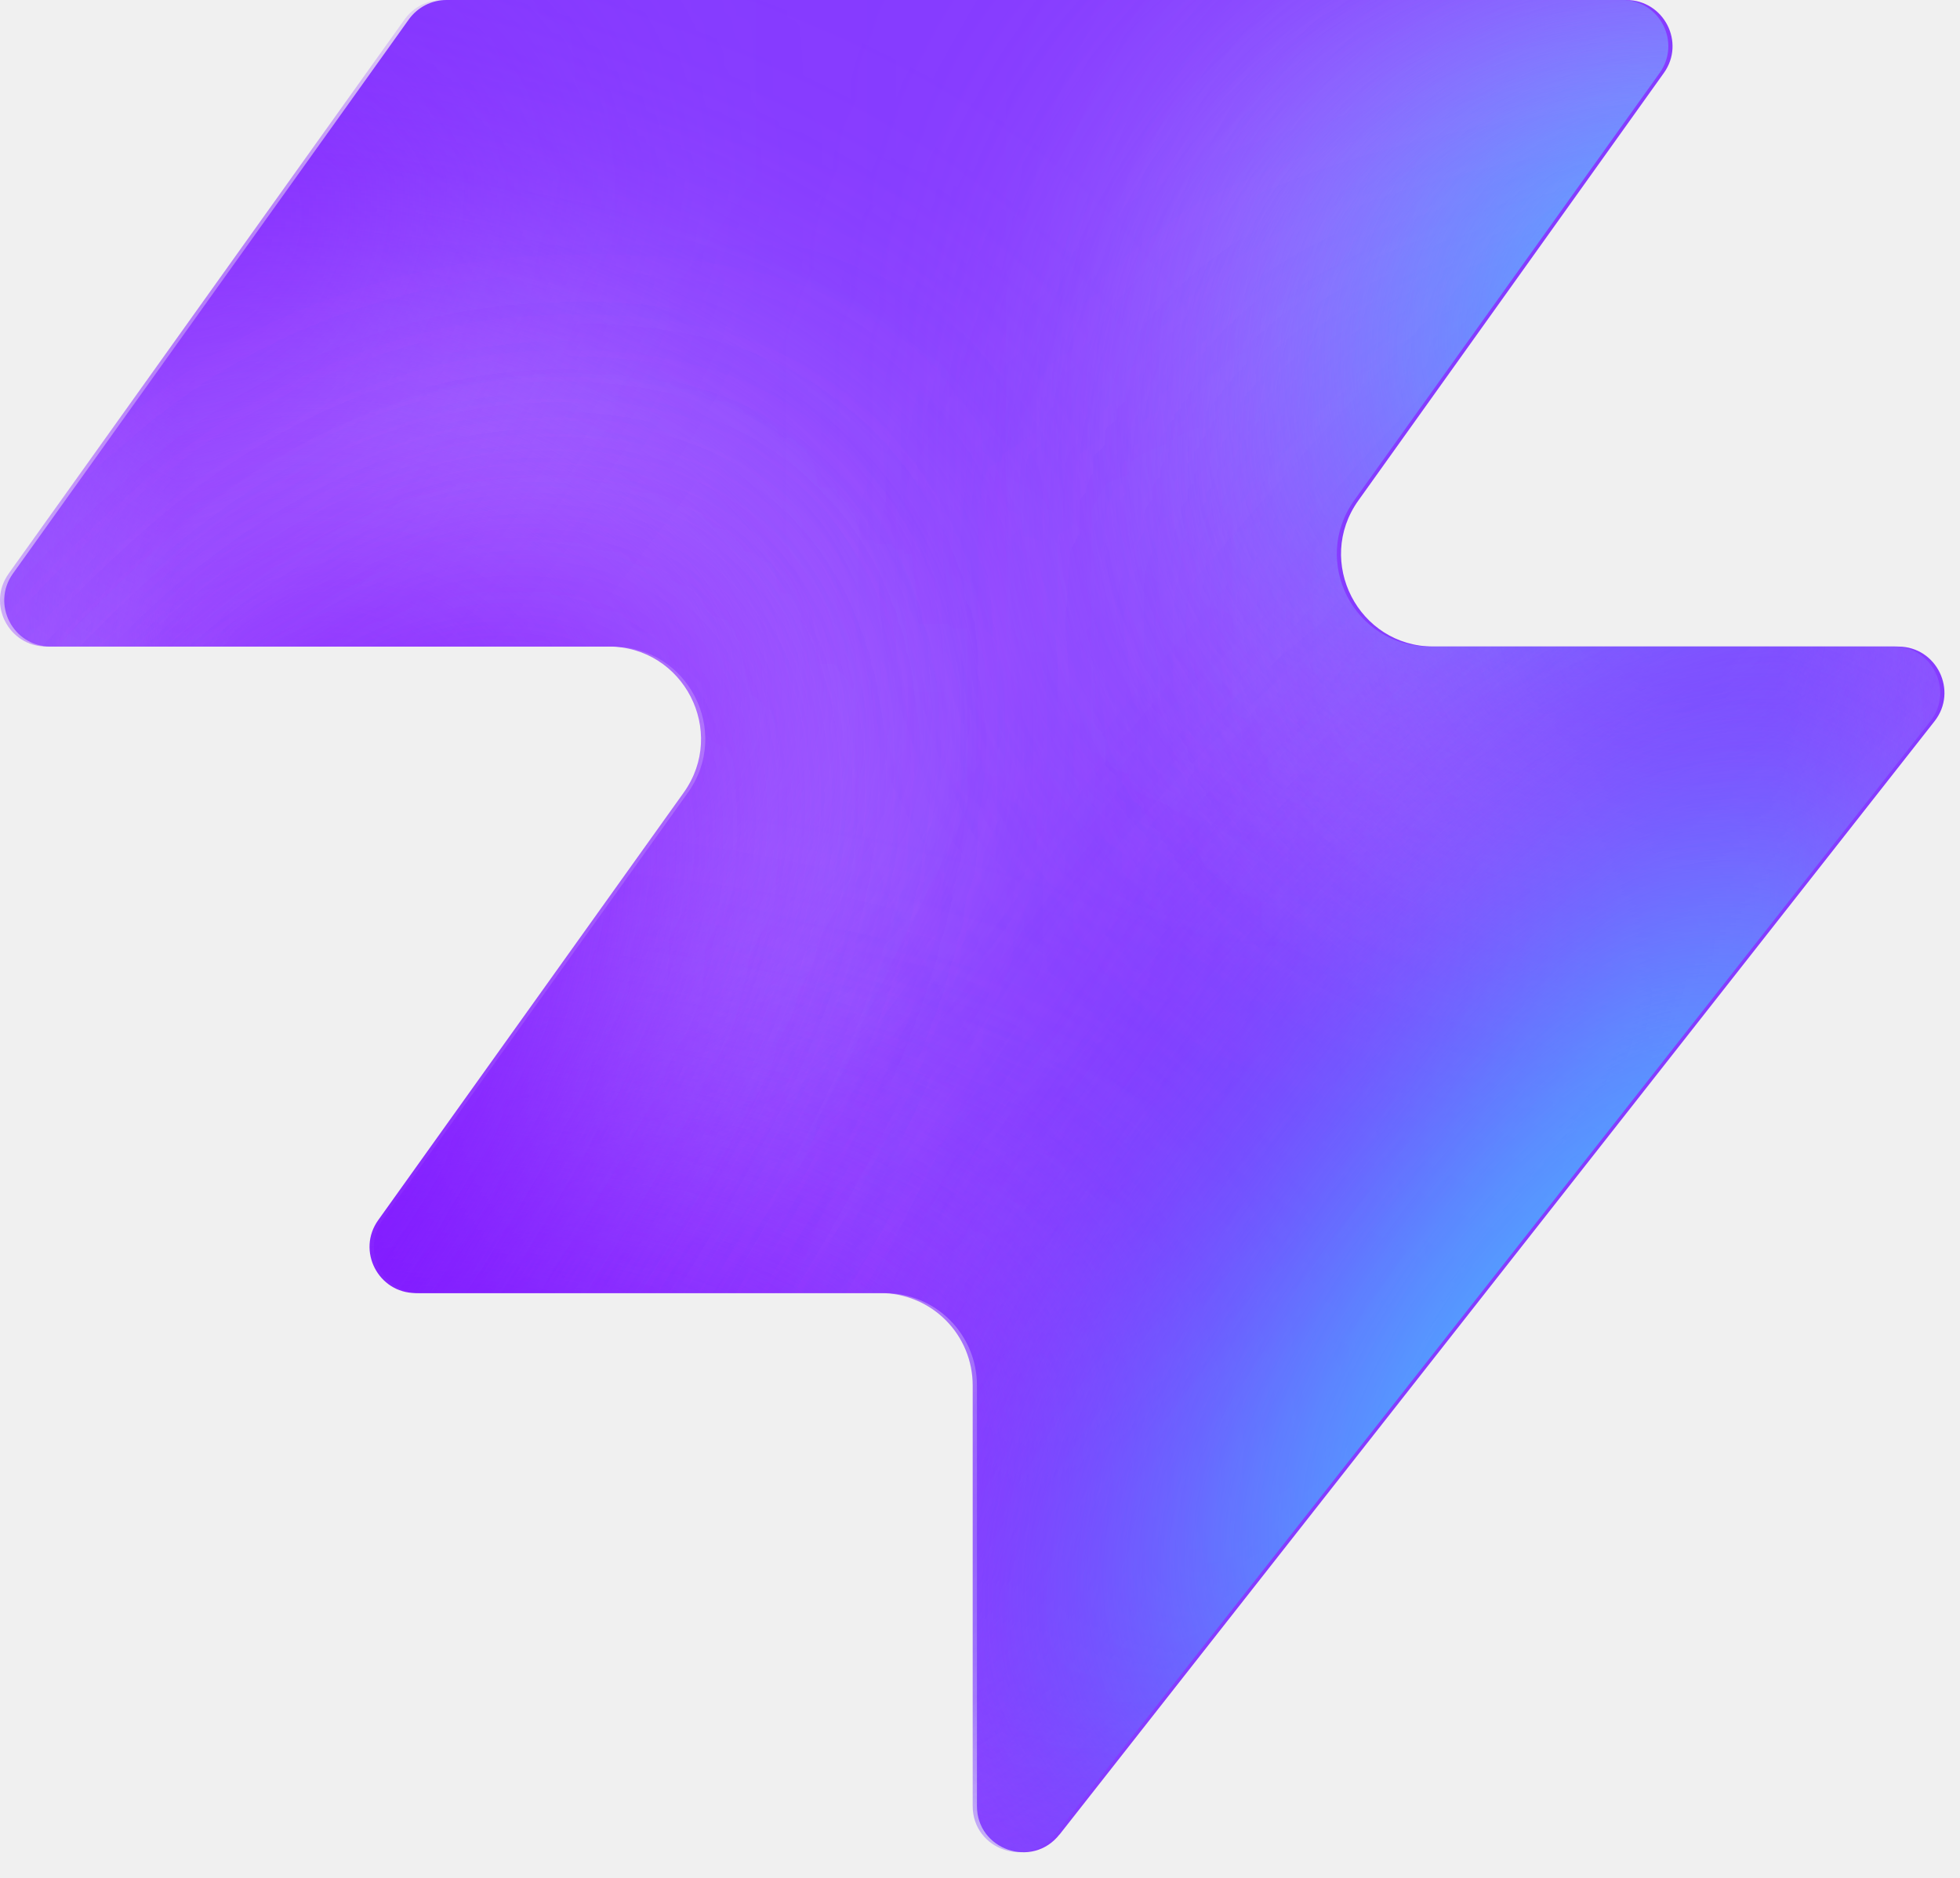
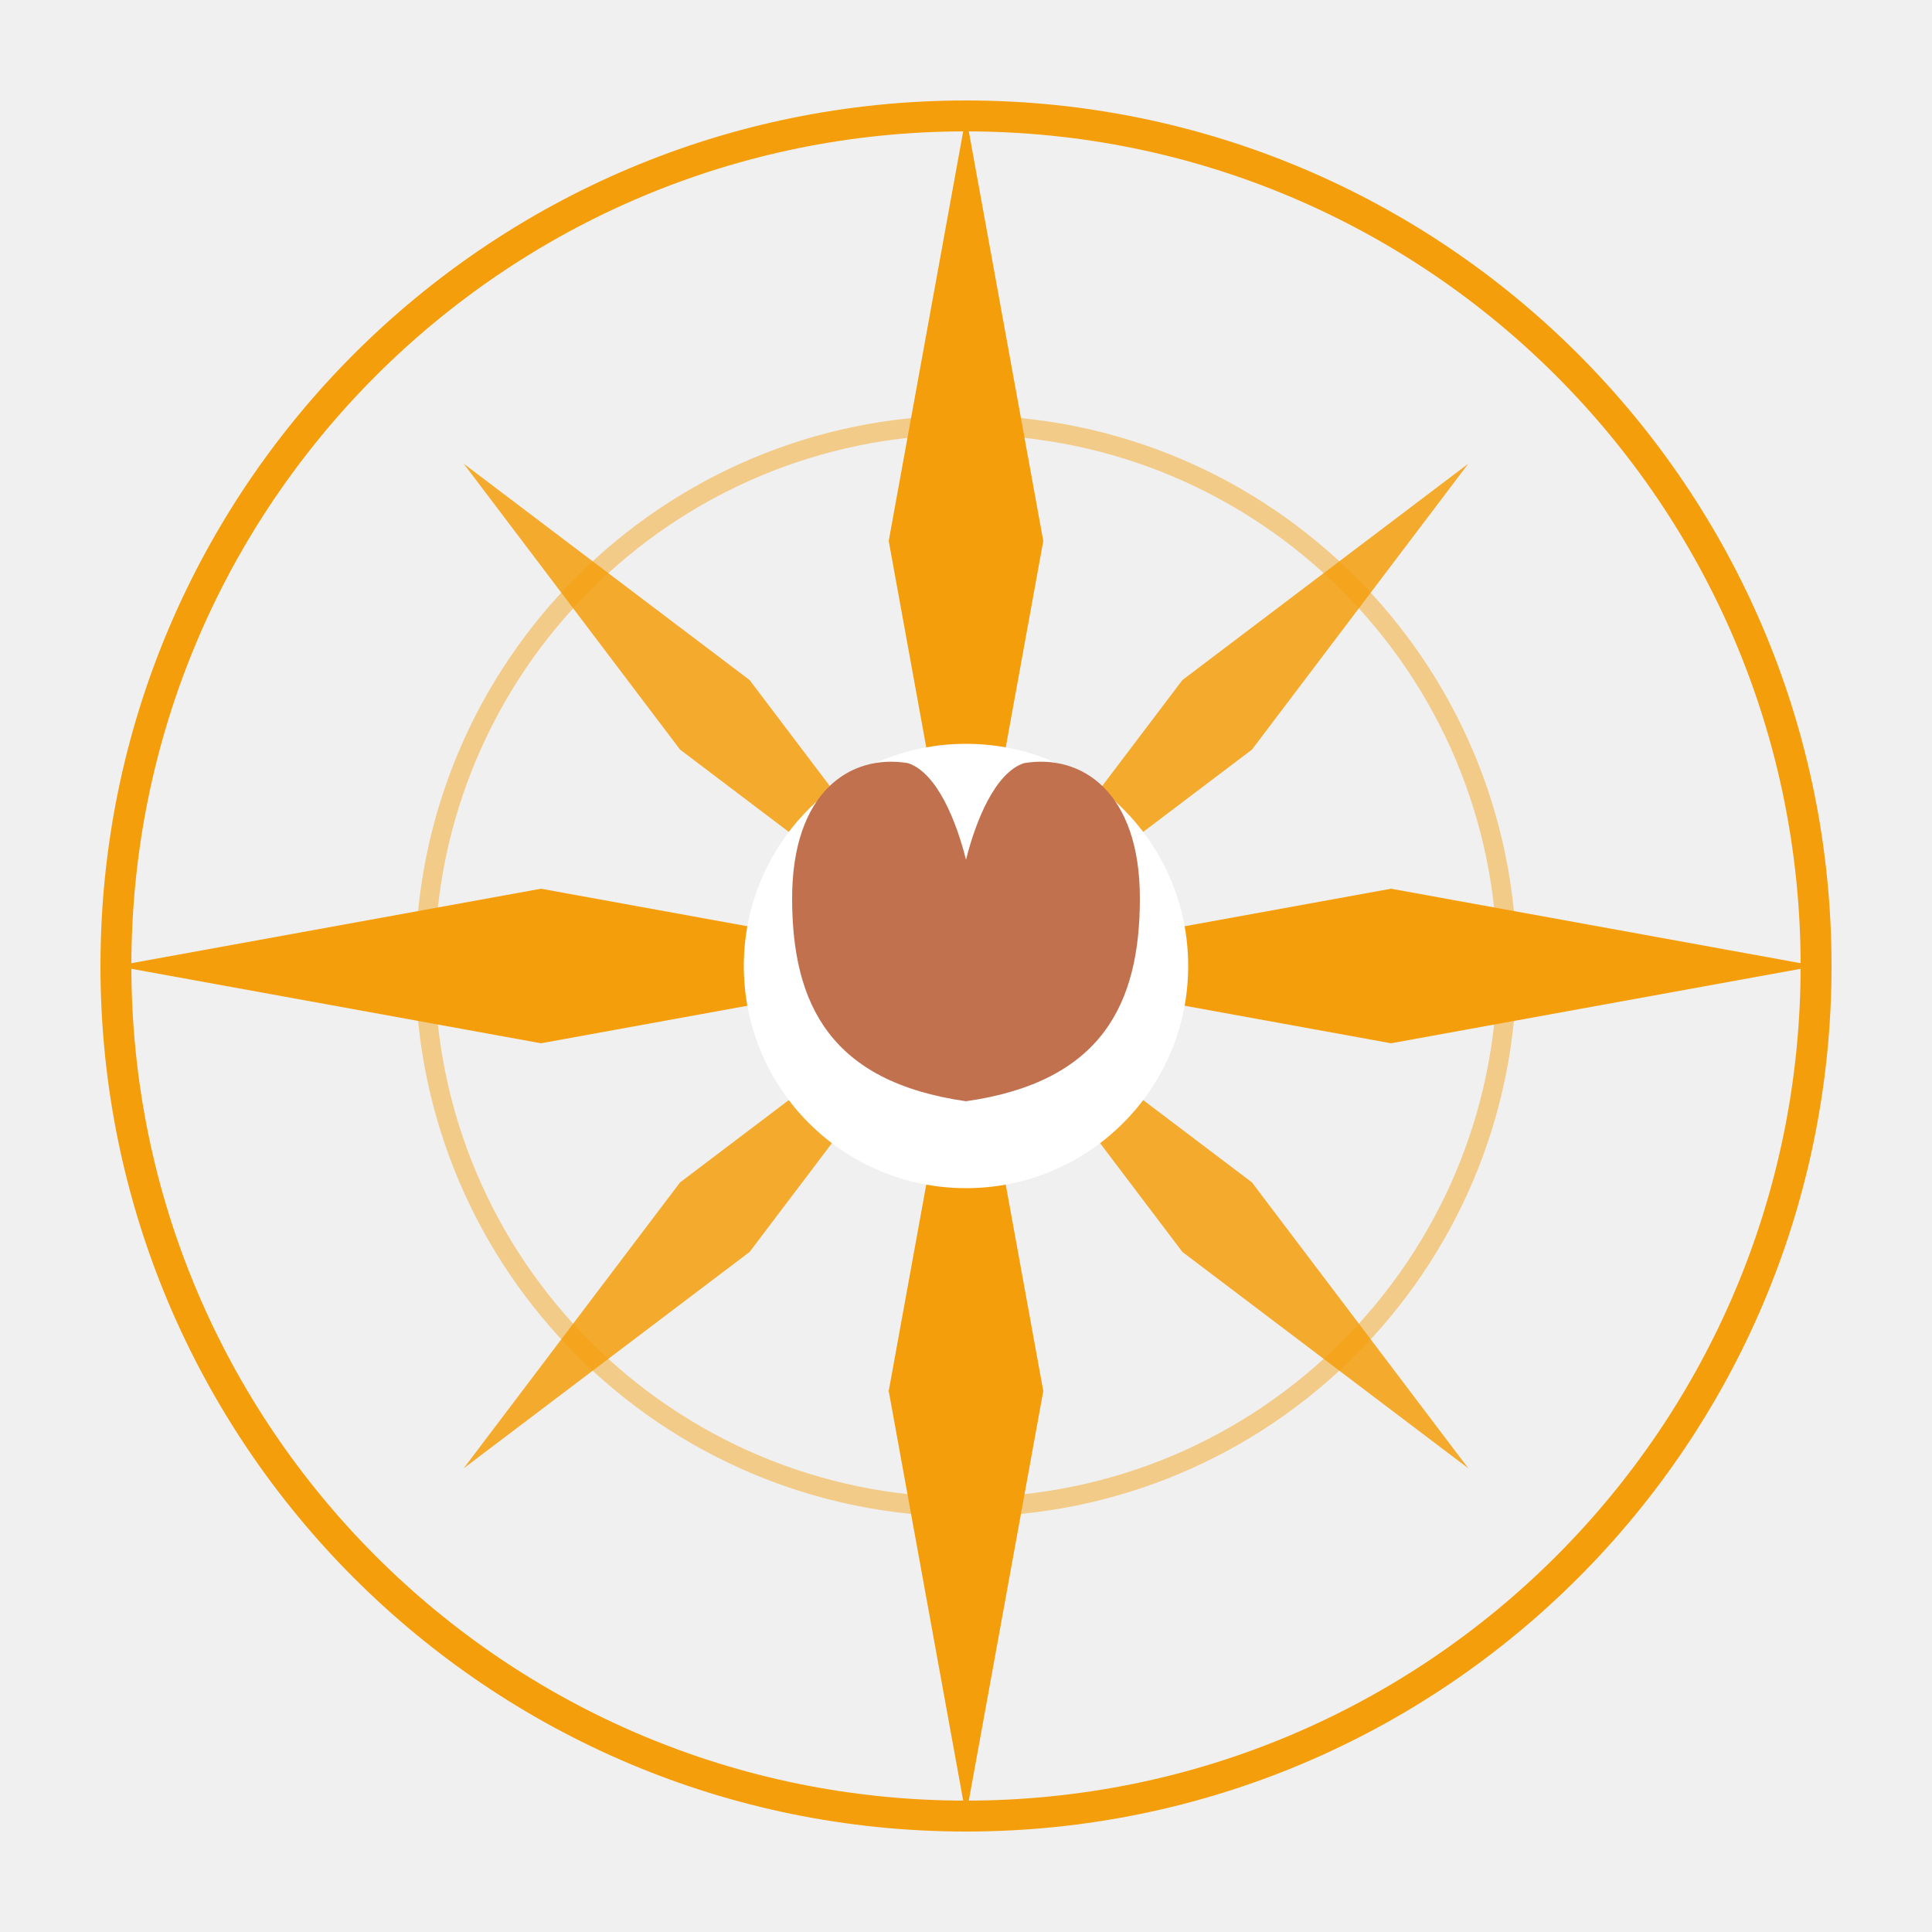
- <svg xmlns="http://www.w3.org/2000/svg" width="48" height="46" fill="none" viewBox="0 0 48 46">
-   <path fill="#863bff" d="M25.946 44.938c-.664.845-2.021.375-2.021-.698V33.937a2.26 2.26 0 0 0-2.262-2.262H10.287c-.92 0-1.456-1.04-.92-1.788l7.48-10.471c1.07-1.497 0-3.578-1.842-3.578H1.237c-.92 0-1.456-1.04-.92-1.788L10.013.474c.214-.297.556-.474.92-.474h28.894c.92 0 1.456 1.04.92 1.788l-7.48 10.471c-1.07 1.498 0 3.579 1.842 3.579h11.377c.943 0 1.473 1.088.89 1.83L25.947 44.94z" style="fill:#863bff;fill:color(display-p3 .525 .23 1);fill-opacity:1" />
-   <mask id="a" width="48" height="46" x="0" y="0" maskUnits="userSpaceOnUse" style="mask-type:alpha">
-     <path fill="#000" d="M25.842 44.938c-.664.844-2.021.375-2.021-.698V33.937a2.26 2.26 0 0 0-2.262-2.262H10.183c-.92 0-1.456-1.04-.92-1.788l7.48-10.471c1.07-1.498 0-3.579-1.842-3.579H1.133c-.92 0-1.456-1.04-.92-1.787L9.91.473c.214-.297.556-.474.92-.474h28.894c.92 0 1.456 1.04.92 1.788l-7.48 10.471c-1.07 1.498 0 3.578 1.842 3.578h11.377c.943 0 1.473 1.088.89 1.832L25.843 44.94z" style="fill:#000;fill-opacity:1" />
-   </mask>
-   <g mask="url(#a)">
-     <g filter="url(#b)">
-       <ellipse cx="5.508" cy="14.704" fill="#ede6ff" rx="5.508" ry="14.704" style="fill:#ede6ff;fill:color(display-p3 .927 .903 1);fill-opacity:1" transform="matrix(.00324 1 1 -.00324 -4.47 31.516)" />
-     </g>
-     <g filter="url(#c)">
-       <ellipse cx="10.399" cy="29.851" fill="#ede6ff" rx="10.399" ry="29.851" style="fill:#ede6ff;fill:color(display-p3 .927 .903 1);fill-opacity:1" transform="matrix(.00324 1 1 -.00324 -39.328 7.883)" />
-     </g>
-     <g filter="url(#d)">
-       <ellipse cx="5.508" cy="30.487" fill="#7e14ff" rx="5.508" ry="30.487" style="fill:#7e14ff;fill:color(display-p3 .492 .077 1);fill-opacity:1" transform="rotate(89.814 -25.913 -14.639)scale(1 -1)" />
-     </g>
-     <g filter="url(#e)">
-       <ellipse cx="5.508" cy="30.599" fill="#7e14ff" rx="5.508" ry="30.599" style="fill:#7e14ff;fill:color(display-p3 .492 .077 1);fill-opacity:1" transform="rotate(89.814 -32.644 -3.334)scale(1 -1)" />
-     </g>
-     <g filter="url(#f)">
-       <ellipse cx="5.508" cy="30.599" fill="#7e14ff" rx="5.508" ry="30.599" style="fill:#7e14ff;fill:color(display-p3 .492 .077 1);fill-opacity:1" transform="matrix(.00324 1 1 -.00324 -34.34 30.47)" />
-     </g>
-     <g filter="url(#g)">
-       <ellipse cx="14.072" cy="22.078" fill="#ede6ff" rx="14.072" ry="22.078" style="fill:#ede6ff;fill:color(display-p3 .927 .903 1);fill-opacity:1" transform="rotate(93.35 24.506 48.493)scale(-1 1)" />
-     </g>
-     <g filter="url(#h)">
-       <ellipse cx="3.47" cy="21.501" fill="#7e14ff" rx="3.47" ry="21.501" style="fill:#7e14ff;fill:color(display-p3 .492 .077 1);fill-opacity:1" transform="rotate(89.009 28.708 47.59)scale(-1 1)" />
-     </g>
-     <g filter="url(#i)">
-       <ellipse cx="3.47" cy="21.501" fill="#7e14ff" rx="3.47" ry="21.501" style="fill:#7e14ff;fill:color(display-p3 .492 .077 1);fill-opacity:1" transform="rotate(89.009 28.708 47.59)scale(-1 1)" />
-     </g>
-     <g filter="url(#j)">
-       <ellipse cx=".387" cy="8.972" fill="#7e14ff" rx="4.407" ry="29.108" style="fill:#7e14ff;fill:color(display-p3 .492 .077 1);fill-opacity:1" transform="rotate(39.51 .387 8.972)" />
-     </g>
-     <g filter="url(#k)">
-       <ellipse cx="47.523" cy="-6.092" fill="#7e14ff" rx="4.407" ry="29.108" style="fill:#7e14ff;fill:color(display-p3 .492 .077 1);fill-opacity:1" transform="rotate(37.892 47.523 -6.092)" />
-     </g>
-     <g filter="url(#l)">
-       <ellipse cx="41.412" cy="6.333" fill="#47bfff" rx="5.971" ry="9.665" style="fill:#47bfff;fill:color(display-p3 .28 .748 1);fill-opacity:1" transform="rotate(37.892 41.412 6.333)" />
-     </g>
-     <g filter="url(#m)">
-       <ellipse cx="-1.879" cy="38.332" fill="#7e14ff" rx="4.407" ry="29.108" style="fill:#7e14ff;fill:color(display-p3 .492 .077 1);fill-opacity:1" transform="rotate(37.892 -1.88 38.332)" />
-     </g>
-     <g filter="url(#n)">
-       <ellipse cx="-1.879" cy="38.332" fill="#7e14ff" rx="4.407" ry="29.108" style="fill:#7e14ff;fill:color(display-p3 .492 .077 1);fill-opacity:1" transform="rotate(37.892 -1.88 38.332)" />
-     </g>
-     <g filter="url(#o)">
-       <ellipse cx="35.651" cy="29.907" fill="#7e14ff" rx="4.407" ry="29.108" style="fill:#7e14ff;fill:color(display-p3 .492 .077 1);fill-opacity:1" transform="rotate(37.892 35.651 29.907)" />
-     </g>
-     <g filter="url(#p)">
-       <ellipse cx="38.418" cy="32.4" fill="#47bfff" rx="5.971" ry="15.297" style="fill:#47bfff;fill:color(display-p3 .28 .748 1);fill-opacity:1" transform="rotate(37.892 38.418 32.4)" />
-     </g>
-   </g>
-   <defs>
-     <filter id="b" width="60.045" height="41.654" x="-19.77" y="16.149" color-interpolation-filters="sRGB" filterUnits="userSpaceOnUse">
-       <feFlood flood-opacity="0" result="BackgroundImageFix" />
-       <feBlend in="SourceGraphic" in2="BackgroundImageFix" result="shape" />
-       <feGaussianBlur result="effect1_foregroundBlur_2002_17158" stdDeviation="7.659" />
-     </filter>
-     <filter id="c" width="90.34" height="51.437" x="-54.613" y="-7.533" color-interpolation-filters="sRGB" filterUnits="userSpaceOnUse">
-       <feFlood flood-opacity="0" result="BackgroundImageFix" />
-       <feBlend in="SourceGraphic" in2="BackgroundImageFix" result="shape" />
-       <feGaussianBlur result="effect1_foregroundBlur_2002_17158" stdDeviation="7.659" />
-     </filter>
-     <filter id="d" width="79.355" height="29.4" x="-49.64" y="2.03" color-interpolation-filters="sRGB" filterUnits="userSpaceOnUse">
-       <feFlood flood-opacity="0" result="BackgroundImageFix" />
-       <feBlend in="SourceGraphic" in2="BackgroundImageFix" result="shape" />
-       <feGaussianBlur result="effect1_foregroundBlur_2002_17158" stdDeviation="4.596" />
-     </filter>
-     <filter id="e" width="79.579" height="29.4" x="-45.045" y="20.029" color-interpolation-filters="sRGB" filterUnits="userSpaceOnUse">
-       <feFlood flood-opacity="0" result="BackgroundImageFix" />
-       <feBlend in="SourceGraphic" in2="BackgroundImageFix" result="shape" />
-       <feGaussianBlur result="effect1_foregroundBlur_2002_17158" stdDeviation="4.596" />
-     </filter>
-     <filter id="f" width="79.579" height="29.4" x="-43.513" y="21.178" color-interpolation-filters="sRGB" filterUnits="userSpaceOnUse">
-       <feFlood flood-opacity="0" result="BackgroundImageFix" />
-       <feBlend in="SourceGraphic" in2="BackgroundImageFix" result="shape" />
-       <feGaussianBlur result="effect1_foregroundBlur_2002_17158" stdDeviation="4.596" />
-     </filter>
-     <filter id="g" width="74.749" height="58.852" x="15.756" y="-17.901" color-interpolation-filters="sRGB" filterUnits="userSpaceOnUse">
-       <feFlood flood-opacity="0" result="BackgroundImageFix" />
-       <feBlend in="SourceGraphic" in2="BackgroundImageFix" result="shape" />
-       <feGaussianBlur result="effect1_foregroundBlur_2002_17158" stdDeviation="7.659" />
-     </filter>
-     <filter id="h" width="61.377" height="25.362" x="23.548" y="2.284" color-interpolation-filters="sRGB" filterUnits="userSpaceOnUse">
-       <feFlood flood-opacity="0" result="BackgroundImageFix" />
-       <feBlend in="SourceGraphic" in2="BackgroundImageFix" result="shape" />
-       <feGaussianBlur result="effect1_foregroundBlur_2002_17158" stdDeviation="4.596" />
-     </filter>
-     <filter id="i" width="61.377" height="25.362" x="23.548" y="2.284" color-interpolation-filters="sRGB" filterUnits="userSpaceOnUse">
-       <feFlood flood-opacity="0" result="BackgroundImageFix" />
-       <feBlend in="SourceGraphic" in2="BackgroundImageFix" result="shape" />
-       <feGaussianBlur result="effect1_foregroundBlur_2002_17158" stdDeviation="4.596" />
-     </filter>
-     <filter id="j" width="56.045" height="63.649" x="-27.636" y="-22.853" color-interpolation-filters="sRGB" filterUnits="userSpaceOnUse">
-       <feFlood flood-opacity="0" result="BackgroundImageFix" />
-       <feBlend in="SourceGraphic" in2="BackgroundImageFix" result="shape" />
-       <feGaussianBlur result="effect1_foregroundBlur_2002_17158" stdDeviation="4.596" />
-     </filter>
-     <filter id="k" width="54.814" height="64.646" x="20.116" y="-38.415" color-interpolation-filters="sRGB" filterUnits="userSpaceOnUse">
-       <feFlood flood-opacity="0" result="BackgroundImageFix" />
-       <feBlend in="SourceGraphic" in2="BackgroundImageFix" result="shape" />
-       <feGaussianBlur result="effect1_foregroundBlur_2002_17158" stdDeviation="4.596" />
-     </filter>
-     <filter id="l" width="33.541" height="35.313" x="24.641" y="-11.323" color-interpolation-filters="sRGB" filterUnits="userSpaceOnUse">
-       <feFlood flood-opacity="0" result="BackgroundImageFix" />
-       <feBlend in="SourceGraphic" in2="BackgroundImageFix" result="shape" />
-       <feGaussianBlur result="effect1_foregroundBlur_2002_17158" stdDeviation="4.596" />
-     </filter>
-     <filter id="m" width="54.814" height="64.646" x="-29.286" y="6.009" color-interpolation-filters="sRGB" filterUnits="userSpaceOnUse">
-       <feFlood flood-opacity="0" result="BackgroundImageFix" />
-       <feBlend in="SourceGraphic" in2="BackgroundImageFix" result="shape" />
-       <feGaussianBlur result="effect1_foregroundBlur_2002_17158" stdDeviation="4.596" />
-     </filter>
-     <filter id="n" width="54.814" height="64.646" x="-29.286" y="6.009" color-interpolation-filters="sRGB" filterUnits="userSpaceOnUse">
-       <feFlood flood-opacity="0" result="BackgroundImageFix" />
-       <feBlend in="SourceGraphic" in2="BackgroundImageFix" result="shape" />
-       <feGaussianBlur result="effect1_foregroundBlur_2002_17158" stdDeviation="4.596" />
-     </filter>
-     <filter id="o" width="54.814" height="64.646" x="8.244" y="-2.416" color-interpolation-filters="sRGB" filterUnits="userSpaceOnUse">
-       <feFlood flood-opacity="0" result="BackgroundImageFix" />
-       <feBlend in="SourceGraphic" in2="BackgroundImageFix" result="shape" />
-       <feGaussianBlur result="effect1_foregroundBlur_2002_17158" stdDeviation="4.596" />
-     </filter>
-     <filter id="p" width="39.409" height="43.623" x="18.713" y="10.588" color-interpolation-filters="sRGB" filterUnits="userSpaceOnUse">
-       <feFlood flood-opacity="0" result="BackgroundImageFix" />
-       <feBlend in="SourceGraphic" in2="BackgroundImageFix" result="shape" />
-       <feGaussianBlur result="effect1_foregroundBlur_2002_17158" stdDeviation="4.596" />
-     </filter>
-   </defs>
+ <svg xmlns="http://www.w3.org/2000/svg" viewBox="0 0 100 100" fill="none">
+   <circle cx="50" cy="50" r="44" stroke="#f59e0b" stroke-width="1.6" />
+   <circle cx="50" cy="50" r="28" stroke="#f59e0b" stroke-width="1" opacity="0.45" />
+   <path d="M50,6 L54,28 L50,50 L46,28 Z" fill="#f59e0b" />
+   <path d="M50,94 L54,72 L50,50 L46,72 Z" fill="#f59e0b" />
+   <path d="M94,50 L72,54 L50,50 L72,46 Z" fill="#f59e0b" />
+   <path d="M6,50 L28,54 L50,50 L28,46 Z" fill="#f59e0b" />
+   <path d="M76,24 L64.8,38.8 L50,50 L61.2,35.2 Z" fill="#f59e0b" opacity="0.85" />
+   <path d="M76,76 L61.2,64.8 L50,50 L64.8,61.2 Z" fill="#f59e0b" opacity="0.85" />
+   <path d="M24,24 L35.2,38.8 L50,50 L38.8,35.2 Z" fill="#f59e0b" opacity="0.85" />
+   <path d="M24,76 L38.8,64.8 L50,50 L35.2,61.2 Z" fill="#f59e0b" opacity="0.85" />
+   <circle cx="50" cy="50" r="11.5" fill="white" />
+   <path d="M50,57 C43,56 41,52 41,46.5 C41,41 44,39 47,39.5 C48.5,40 49.5,42.5 50,44.5 C50.5,42.5 51.5,40 53,39.5 C56,39 59,41 59,46.5 C59,52 57,56 50,57 Z" fill="#c2714f" />
</svg>
